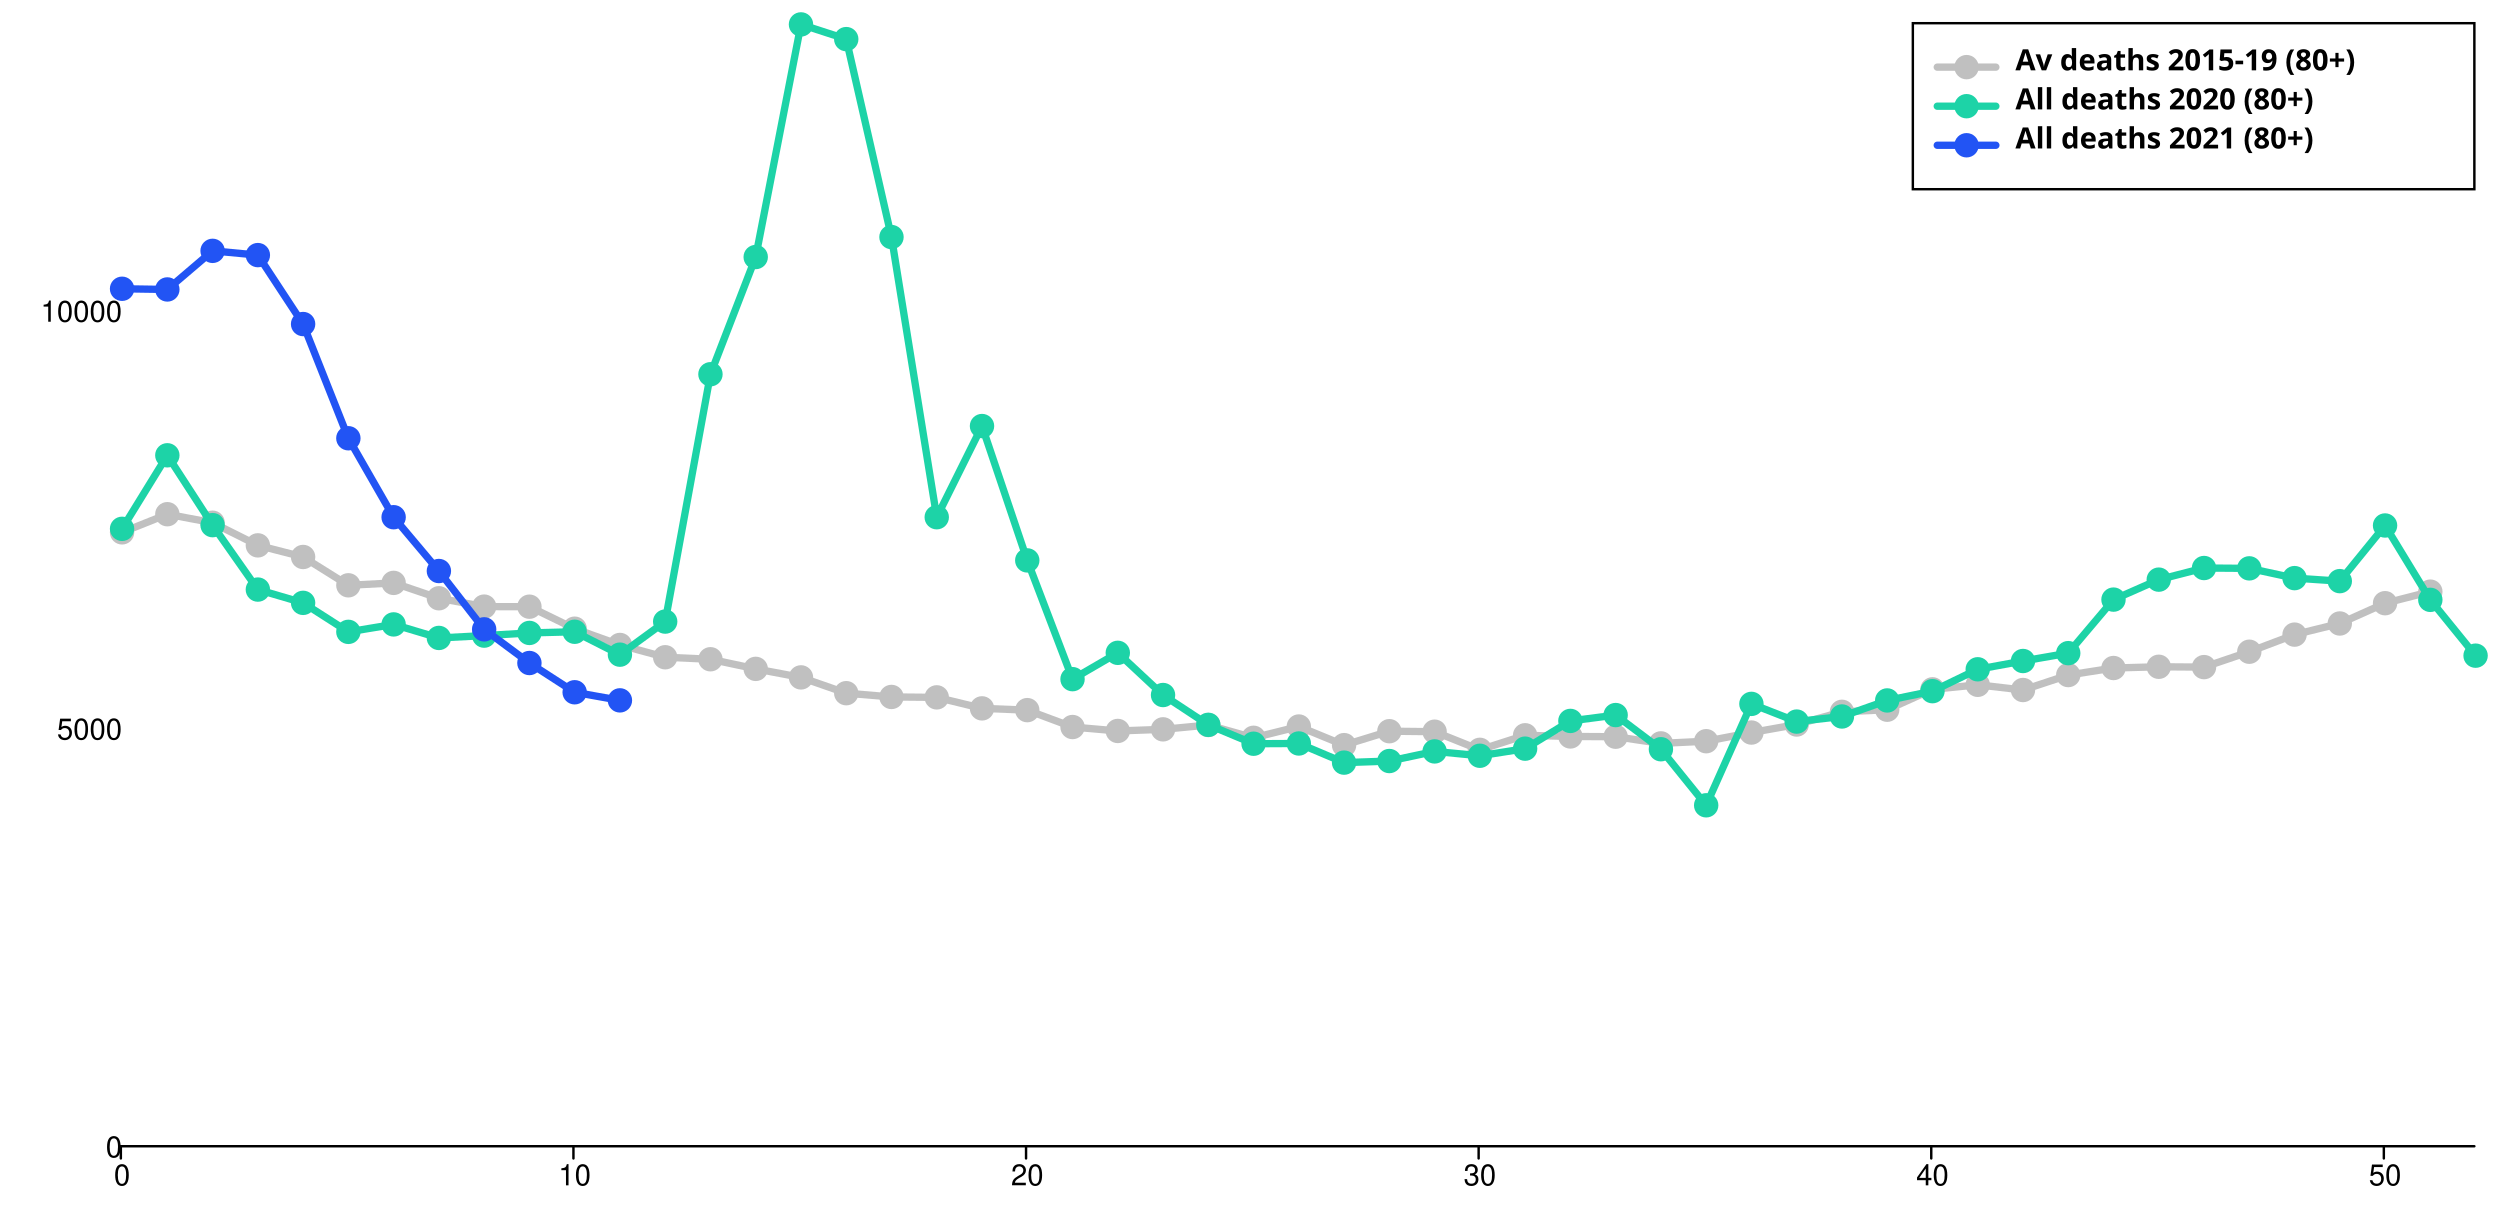
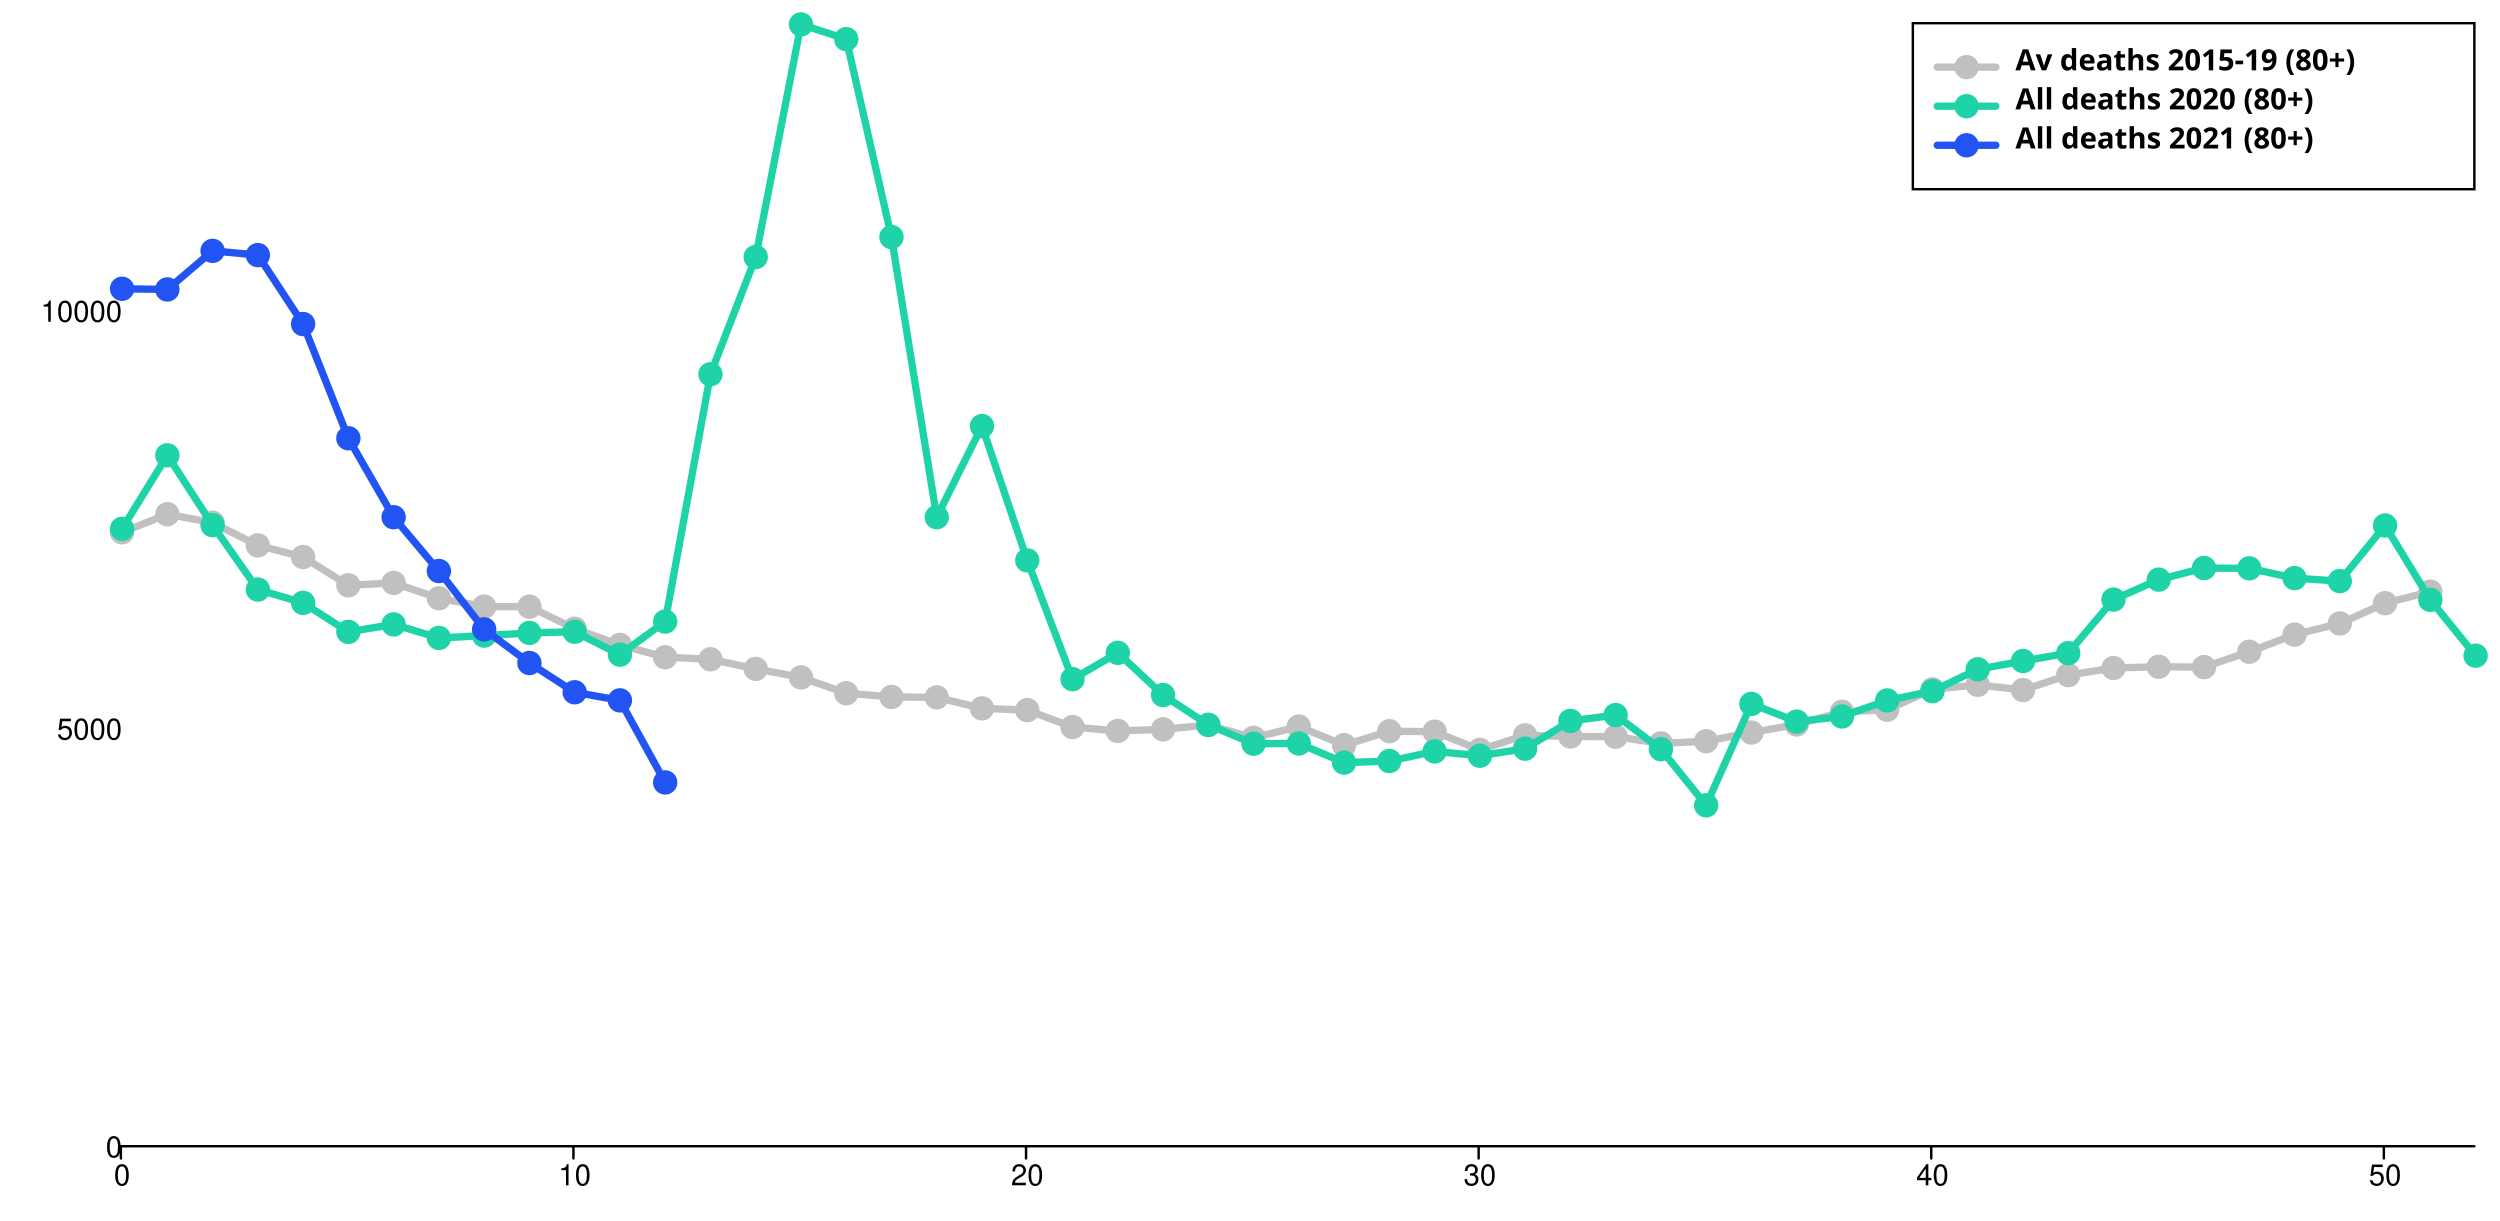
<svg xmlns="http://www.w3.org/2000/svg" width="1024" height="500" viewBox="0 0 1024 500" style="overflow:display" preserveAspectRatio="xMinYMin meet" overflow="visible">
  <defs>
    <style>
	.data-series path.line { fill-opacity: 0; stroke: black; }
	.data-series:hover path.line, .data-series.on path.line { cursor:pointer; }
	.data-series path.line.dotted { stroke-dasharray: 12 20 }
	#baseline:hover path.line, #baseline.on path.line { stroke-width: 5; }
	.data-series-0:hover circle, .data-series-0.on circle { display: inline; cursor:pointer; }
	#all-deaths-2020-over80:hover path.line, #all-deaths-2020-over80.on path.line { stroke-width: 5; }
	.data-series-1:hover circle, .data-series-1.on circle { display: inline; cursor:pointer; }
	#all-deaths-2021-over80:hover path.line, #all-deaths-2021-over80.on path.line { stroke-width: 5; }
	.data-series-2:hover circle, .data-series-2.on circle { display: inline; cursor:pointer; }
	.key rect { fill:transparent;stroke-width:1;stroke:black; }
	.key text { text-anchor:start;dominant-baseline:hanging;font-weight:bold;fill:black;stroke-width:0;font-family:sans-serif; }
	.graph-grid { font-family: "Helvetica Neue",Helvetica,Arial,"Lucida Grande",sans-serif; }
	.graph-grid line { stroke: black; stroke-width: 1; stroke-linecap: round; }
	.graph-grid.graph-grid-x text { text-anchor: middle; dominant-baseline: hanging; transform: translateY(10px); }
	.graph-grid.graph-grid-y text { text-anchor: end; dominant-baseline: middle; transform: translateX(-10px); }
	</style>
  </defs>
  <g class="graph-grid graph-grid-y">
    <line x1="49.50" y1="469.50" x2="1013.50" y2="469.50" data-left="50" />
    <text x="60" y="470" text-anchor="end">0</text>
    <text x="60" y="298.882" text-anchor="end">5000</text>
    <text x="60" y="127.764" text-anchor="end">10000</text>
    <text style="text-anchor:middle;dominant-baseline:hanging;font-weight:bold;transform: translateY(240px) rotate(-90deg);" />
  </g>
  <g class="graph-grid graph-grid-x">
    <line class="tick" x1="49.50" y1="469.50" x2="49.50" y2="474.50" />
    <text x="50" y="470" text-anchor="middle">0</text>
    <line class="tick" x1="234.88" y1="469.50" x2="234.88" y2="474.50" />
    <text x="235.385" y="470" text-anchor="middle">10</text>
    <line class="tick" x1="420.27" y1="469.50" x2="420.27" y2="474.50" />
    <text x="420.769" y="470" text-anchor="middle">20</text>
    <line class="tick" x1="605.65" y1="469.50" x2="605.65" y2="474.50" />
    <text x="606.154" y="470" text-anchor="middle">30</text>
    <line class="tick" x1="791.04" y1="469.50" x2="791.04" y2="474.50" />
    <text x="791.538" y="470" text-anchor="middle">40</text>
    <line class="tick" x1="976.42" y1="469.50" x2="976.42" y2="474.50" />
    <text x="976.923" y="470" text-anchor="middle">50</text>
    <text style="text-anchor:middle;dominant-baseline:hanging;font-weight:bold;transform: translateY(240px) rotate(-90deg);" />
  </g>
  <g id="baseline" class="data-series data-series-0">
    <path d="M 50.00,218.05L 68.54,210.62L 87.08,214.11L 105.62,223.38L 124.15,228.14L 142.69,239.74L 161.23,238.75L 179.77,245.05L 198.31,248.47L 216.85,248.50L 235.38,257.51L 253.92,264.18L 272.46,269.21L 291.00,270.03L 309.54,273.97L 328.08,277.46L 346.62,283.93L 365.15,285.47L 383.69,285.64L 402.23,290.15L 420.77,290.87L 439.31,297.79L 457.85,299.40L 476.38,298.74L 494.92,296.97L 513.46,302.20L 532.00,297.58L 550.54,305.21L 569.08,299.50L 587.62,299.70L 606.15,307.13L 624.69,301.17L 643.23,301.65L 661.77,301.76L 680.31,304.49L 698.85,303.60L 717.38,300.05L 735.92,296.76L 754.46,291.56L 773.00,290.70L 791.54,282.35L 810.08,280.50L 828.62,282.63L 847.15,276.50L 865.69,273.62L 884.23,273.11L 902.77,273.25L 921.31,266.95L 939.85,259.94L 958.38,255.38L 976.92,247.07L 995.46,242.34" class="line" style="stroke:silver" stroke-width="3" stroke-linecap="round" />
    <circle cx="50.00" cy="218.05" data-y="7362.00" data-x="0" r="5" fill="silver" />
    <circle cx="68.54" cy="210.62" data-y="7579.00" data-x="1" r="5" fill="silver" />
    <circle cx="87.08" cy="214.11" data-y="7477.00" data-x="2" r="5" fill="silver" />
    <circle cx="105.62" cy="223.38" data-y="7206.00" data-x="3" r="5" fill="silver" />
    <circle cx="124.15" cy="228.14" data-y="7067.00" data-x="4" r="5" fill="silver" />
    <circle cx="142.69" cy="239.74" data-y="6728.00" data-x="5" r="5" fill="silver" />
    <circle cx="161.23" cy="238.75" data-y="6757.00" data-x="6" r="5" fill="silver" />
    <circle cx="179.77" cy="245.05" data-y="6573.00" data-x="7" r="5" fill="silver" />
    <circle cx="198.31" cy="248.47" data-y="6473.00" data-x="8" r="5" fill="silver" />
    <circle cx="216.85" cy="248.50" data-y="6472.00" data-x="9" r="5" fill="silver" />
    <circle cx="235.38" cy="257.51" data-y="6209.00" data-x="10" r="5" fill="silver" />
    <circle cx="253.92" cy="264.18" data-y="6014.00" data-x="11" r="5" fill="silver" />
    <circle cx="272.46" cy="269.21" data-y="5867.00" data-x="12" r="5" fill="silver" />
    <circle cx="291.00" cy="270.03" data-y="5843.00" data-x="13" r="5" fill="silver" />
    <circle cx="309.54" cy="273.97" data-y="5728.00" data-x="14" r="5" fill="silver" />
    <circle cx="328.08" cy="277.46" data-y="5626.00" data-x="15" r="5" fill="silver" />
    <circle cx="346.62" cy="283.93" data-y="5437.00" data-x="16" r="5" fill="silver" />
    <circle cx="365.15" cy="285.47" data-y="5392.00" data-x="17" r="5" fill="silver" />
    <circle cx="383.69" cy="285.64" data-y="5387.00" data-x="18" r="5" fill="silver" />
    <circle cx="402.23" cy="290.15" data-y="5255.00" data-x="19" r="5" fill="silver" />
    <circle cx="420.77" cy="290.87" data-y="5234.00" data-x="20" r="5" fill="silver" />
    <circle cx="439.31" cy="297.79" data-y="5032.00" data-x="21" r="5" fill="silver" />
    <circle cx="457.85" cy="299.40" data-y="4985.00" data-x="22" r="5" fill="silver" />
    <circle cx="476.38" cy="298.74" data-y="5004.00" data-x="23" r="5" fill="silver" />
    <circle cx="494.92" cy="296.97" data-y="5056.00" data-x="24" r="5" fill="silver" />
    <circle cx="513.46" cy="302.20" data-y="4903.00" data-x="25" r="5" fill="silver" />
    <circle cx="532.00" cy="297.58" data-y="5038.00" data-x="26" r="5" fill="silver" />
    <circle cx="550.54" cy="305.21" data-y="4815.00" data-x="27" r="5" fill="silver" />
    <circle cx="569.08" cy="299.50" data-y="4982.00" data-x="28" r="5" fill="silver" />
    <circle cx="587.62" cy="299.70" data-y="4976.00" data-x="29" r="5" fill="silver" />
    <circle cx="606.15" cy="307.13" data-y="4759.00" data-x="30" r="5" fill="silver" />
    <circle cx="624.69" cy="301.17" data-y="4933.00" data-x="31" r="5" fill="silver" />
    <circle cx="643.23" cy="301.65" data-y="4919.00" data-x="32" r="5" fill="silver" />
    <circle cx="661.77" cy="301.76" data-y="4916.00" data-x="33" r="5" fill="silver" />
    <circle cx="680.31" cy="304.49" data-y="4836.00" data-x="34" r="5" fill="silver" />
    <circle cx="698.85" cy="303.60" data-y="4862.00" data-x="35" r="5" fill="silver" />
    <circle cx="717.38" cy="300.05" data-y="4966.00" data-x="36" r="5" fill="silver" />
    <circle cx="735.92" cy="296.76" data-y="5062.00" data-x="37" r="5" fill="silver" />
    <circle cx="754.46" cy="291.56" data-y="5214.00" data-x="38" r="5" fill="silver" />
    <circle cx="773.00" cy="290.70" data-y="5239.00" data-x="39" r="5" fill="silver" />
    <circle cx="791.54" cy="282.35" data-y="5483.00" data-x="40" r="5" fill="silver" />
    <circle cx="810.08" cy="280.50" data-y="5537.00" data-x="41" r="5" fill="silver" />
    <circle cx="828.62" cy="282.63" data-y="5475.00" data-x="42" r="5" fill="silver" />
    <circle cx="847.15" cy="276.50" data-y="5654.00" data-x="43" r="5" fill="silver" />
    <circle cx="865.69" cy="273.62" data-y="5738.00" data-x="44" r="5" fill="silver" />
    <circle cx="884.23" cy="273.11" data-y="5753.00" data-x="45" r="5" fill="silver" />
    <circle cx="902.77" cy="273.25" data-y="5749.00" data-x="46" r="5" fill="silver" />
    <circle cx="921.31" cy="266.95" data-y="5933.00" data-x="47" r="5" fill="silver" />
    <circle cx="939.85" cy="259.94" data-y="6138.00" data-x="48" r="5" fill="silver" />
    <circle cx="958.38" cy="255.38" data-y="6271.00" data-x="49" r="5" fill="silver" />
    <circle cx="976.92" cy="247.07" data-y="6514.00" data-x="50" r="5" fill="silver" />
    <circle cx="995.46" cy="242.34" data-y="6652.00" data-x="51" r="5" fill="silver" />
  </g>
  <g id="all-deaths-2020-over80" class="data-series data-series-1">
    <path d="M 50.00,216.61L 68.54,186.49L 87.08,215.10L 105.62,241.49L 124.15,246.93L 142.69,258.81L 161.23,255.76L 179.77,261.30L 198.31,260.35L 216.85,259.25L 235.38,258.77L 253.92,268.15L 272.46,254.60L 291.00,153.29L 309.54,105.28L 328.08,10.00L 346.62,16.02L 365.15,97.10L 383.69,211.85L 402.23,174.51L 420.77,229.54L 439.31,278.18L 457.85,267.40L 476.38,284.68L 494.92,296.90L 513.46,304.63L 532.00,304.53L 550.54,312.37L 569.08,311.72L 587.62,307.78L 606.15,309.56L 624.69,306.65L 643.23,295.29L 661.77,292.89L 680.31,306.89L 698.85,329.85L 717.38,288.31L 735.92,295.56L 754.46,293.47L 773.00,286.90L 791.54,283.10L 810.08,274.14L 828.62,270.75L 847.15,267.53L 865.69,245.60L 884.23,237.42L 902.77,232.66L 921.31,232.80L 939.85,236.80L 958.38,238.03L 976.92,215.24L 995.46,245.70L 1014.00,268.56" class="line" style="stroke:#1DD3A7" stroke-width="3" stroke-linecap="round" />
    <circle cx="50.00" cy="216.61" data-y="7404.00" data-x="0" r="5" fill="#1DD3A7" />
    <circle cx="68.54" cy="186.49" data-y="8284.00" data-x="1" r="5" fill="#1DD3A7" />
    <circle cx="87.08" cy="215.10" data-y="7448.00" data-x="2" r="5" fill="#1DD3A7" />
    <circle cx="105.62" cy="241.49" data-y="6677.00" data-x="3" r="5" fill="#1DD3A7" />
    <circle cx="124.15" cy="246.93" data-y="6518.00" data-x="4" r="5" fill="#1DD3A7" />
    <circle cx="142.69" cy="258.81" data-y="6171.00" data-x="5" r="5" fill="#1DD3A7" />
    <circle cx="161.23" cy="255.76" data-y="6260.00" data-x="6" r="5" fill="#1DD3A7" />
    <circle cx="179.77" cy="261.30" data-y="6098.00" data-x="7" r="5" fill="#1DD3A7" />
    <circle cx="198.31" cy="260.35" data-y="6126.00" data-x="8" r="5" fill="#1DD3A7" />
    <circle cx="216.85" cy="259.25" data-y="6158.00" data-x="9" r="5" fill="#1DD3A7" />
    <circle cx="235.38" cy="258.77" data-y="6172.00" data-x="10" r="5" fill="#1DD3A7" />
    <circle cx="253.92" cy="268.15" data-y="5898.00" data-x="11" r="5" fill="#1DD3A7" />
    <circle cx="272.46" cy="254.60" data-y="6294.00" data-x="12" r="5" fill="#1DD3A7" />
    <circle cx="291.00" cy="153.29" data-y="9254.00" data-x="13" r="5" fill="#1DD3A7" />
    <circle cx="309.54" cy="105.28" data-y="10657.00" data-x="14" r="5" fill="#1DD3A7" />
    <circle cx="328.08" cy="10.00" data-y="13441.00" data-x="15" r="5" fill="#1DD3A7" />
    <circle cx="346.62" cy="16.02" data-y="13265.00" data-x="16" r="5" fill="#1DD3A7" />
    <circle cx="365.15" cy="97.10" data-y="10896.00" data-x="17" r="5" fill="#1DD3A7" />
    <circle cx="383.69" cy="211.85" data-y="7543.00" data-x="18" r="5" fill="#1DD3A7" />
    <circle cx="402.23" cy="174.51" data-y="8634.00" data-x="19" r="5" fill="#1DD3A7" />
    <circle cx="420.77" cy="229.54" data-y="7026.00" data-x="20" r="5" fill="#1DD3A7" />
    <circle cx="439.31" cy="278.18" data-y="5605.00" data-x="21" r="5" fill="#1DD3A7" />
    <circle cx="457.85" cy="267.40" data-y="5920.00" data-x="22" r="5" fill="#1DD3A7" />
    <circle cx="476.38" cy="284.68" data-y="5415.00" data-x="23" r="5" fill="#1DD3A7" />
    <circle cx="494.92" cy="296.90" data-y="5058.00" data-x="24" r="5" fill="#1DD3A7" />
    <circle cx="513.46" cy="304.63" data-y="4832.00" data-x="25" r="5" fill="#1DD3A7" />
    <circle cx="532.00" cy="304.53" data-y="4835.00" data-x="26" r="5" fill="#1DD3A7" />
    <circle cx="550.54" cy="312.37" data-y="4606.00" data-x="27" r="5" fill="#1DD3A7" />
    <circle cx="569.08" cy="311.72" data-y="4625.00" data-x="28" r="5" fill="#1DD3A7" />
    <circle cx="587.62" cy="307.78" data-y="4740.00" data-x="29" r="5" fill="#1DD3A7" />
    <circle cx="606.15" cy="309.56" data-y="4688.00" data-x="30" r="5" fill="#1DD3A7" />
    <circle cx="624.69" cy="306.65" data-y="4773.00" data-x="31" r="5" fill="#1DD3A7" />
    <circle cx="643.23" cy="295.29" data-y="5105.00" data-x="32" r="5" fill="#1DD3A7" />
    <circle cx="661.77" cy="292.89" data-y="5175.00" data-x="33" r="5" fill="#1DD3A7" />
    <circle cx="680.31" cy="306.89" data-y="4766.00" data-x="34" r="5" fill="#1DD3A7" />
    <circle cx="698.85" cy="329.85" data-y="4095.00" data-x="35" r="5" fill="#1DD3A7" />
    <circle cx="717.38" cy="288.31" data-y="5309.00" data-x="36" r="5" fill="#1DD3A7" />
    <circle cx="735.92" cy="295.56" data-y="5097.00" data-x="37" r="5" fill="#1DD3A7" />
    <circle cx="754.46" cy="293.47" data-y="5158.00" data-x="38" r="5" fill="#1DD3A7" />
    <circle cx="773.00" cy="286.90" data-y="5350.00" data-x="39" r="5" fill="#1DD3A7" />
    <circle cx="791.54" cy="283.10" data-y="5461.00" data-x="40" r="5" fill="#1DD3A7" />
    <circle cx="810.08" cy="274.14" data-y="5723.00" data-x="41" r="5" fill="#1DD3A7" />
    <circle cx="828.62" cy="270.75" data-y="5822.00" data-x="42" r="5" fill="#1DD3A7" />
    <circle cx="847.15" cy="267.53" data-y="5916.00" data-x="43" r="5" fill="#1DD3A7" />
    <circle cx="865.69" cy="245.60" data-y="6557.00" data-x="44" r="5" fill="#1DD3A7" />
    <circle cx="884.23" cy="237.42" data-y="6796.00" data-x="45" r="5" fill="#1DD3A7" />
    <circle cx="902.77" cy="232.66" data-y="6935.00" data-x="46" r="5" fill="#1DD3A7" />
    <circle cx="921.31" cy="232.80" data-y="6931.00" data-x="47" r="5" fill="#1DD3A7" />
    <circle cx="939.85" cy="236.80" data-y="6814.00" data-x="48" r="5" fill="#1DD3A7" />
    <circle cx="958.38" cy="238.03" data-y="6778.00" data-x="49" r="5" fill="#1DD3A7" />
    <circle cx="976.92" cy="215.24" data-y="7444.00" data-x="50" r="5" fill="#1DD3A7" />
    <circle cx="995.46" cy="245.70" data-y="6554.00" data-x="51" r="5" fill="#1DD3A7" />
    <circle cx="1014.00" cy="268.56" data-y="5886.00" data-x="52" r="5" fill="#1DD3A7" />
  </g>
  <g id="all-deaths-2021-over80" class="data-series data-series-2">
-     <path d="M 50.00,118.28L 68.54,118.56L 87.08,102.75L 105.62,104.49L 124.15,132.73L 142.69,179.51L 161.23,211.85L 179.77,233.89L 198.31,257.78L 216.85,271.57L 235.38,283.55L 253.92,286.87" class="line" style="stroke:#2254F4" stroke-width="3" stroke-linecap="round" />
+     <path d="M 50.00,118.28L 68.54,118.56L 87.08,102.75L 105.62,104.49L 124.15,132.73L 142.69,179.51L 161.23,211.85L 179.77,233.89L 198.31,257.78L 216.85,271.57L 235.38,283.55L 253.92,286.87L 272.46,320.48" class="line" style="stroke:#2254F4" stroke-width="3" stroke-linecap="round" />
    <circle cx="50.00" cy="118.28" data-y="10277.00" data-x="0" r="5" fill="#2254F4" />
    <circle cx="68.54" cy="118.56" data-y="10269.00" data-x="1" r="5" fill="#2254F4" />
    <circle cx="87.08" cy="102.75" data-y="10731.00" data-x="2" r="5" fill="#2254F4" />
    <circle cx="105.62" cy="104.49" data-y="10680.00" data-x="3" r="5" fill="#2254F4" />
    <circle cx="124.15" cy="132.73" data-y="9855.00" data-x="4" r="5" fill="#2254F4" />
    <circle cx="142.69" cy="179.51" data-y="8488.00" data-x="5" r="5" fill="#2254F4" />
    <circle cx="161.23" cy="211.85" data-y="7543.00" data-x="6" r="5" fill="#2254F4" />
    <circle cx="179.77" cy="233.89" data-y="6899.00" data-x="7" r="5" fill="#2254F4" />
    <circle cx="198.31" cy="257.78" data-y="6201.00" data-x="8" r="5" fill="#2254F4" />
    <circle cx="216.85" cy="271.57" data-y="5798.00" data-x="9" r="5" fill="#2254F4" />
    <circle cx="235.38" cy="283.55" data-y="5448.00" data-x="10" r="5" fill="#2254F4" />
    <circle cx="253.92" cy="286.87" data-y="5351.00" data-x="11" r="5" fill="#2254F4" />
+     <circle cx="272.46" cy="320.48" data-y="4369.00" data-x="12" r="5" fill="#2254F4" />
  </g>
  <g class="key">
    <rect x="783.5" y="9.5" width="230" height="68" />
    <g id="baseline-key">&gt;	<text x="793.5" y="19.5">
        <tspan dx="32" dy="0">Av deaths 2015-19 (80+)</tspan>
      </text>
      <path d="M793.50,27.50 l 24 0" class="line" style="stroke:silver" stroke-width="3" stroke-linecap="round" />
      <circle cx="805.50" cy="27.50" r="5" fill="silver" />
    </g>
    <g id="all-deaths-2020-over80-key">&gt;	<text x="793.5" y="35.5">
        <tspan dx="32" dy="0">All deaths 2020 (80+)</tspan>
      </text>
      <path d="M793.50,43.50 l 24 0" class="line" style="stroke:#1DD3A7" stroke-width="3" stroke-linecap="round" />
      <circle cx="805.50" cy="43.50" r="5" fill="#1DD3A7" />
    </g>
    <g id="all-deaths-2021-over80-key">&gt;	<text x="793.5" y="51.5">
        <tspan dx="32" dy="0">All deaths 2021 (80+)</tspan>
      </text>
      <path d="M793.50,59.50 l 24 0" class="line" style="stroke:#2254F4" stroke-width="3" stroke-linecap="round" />
      <circle cx="805.50" cy="59.50" r="5" fill="#2254F4" />
    </g>
  </g>
</svg>
